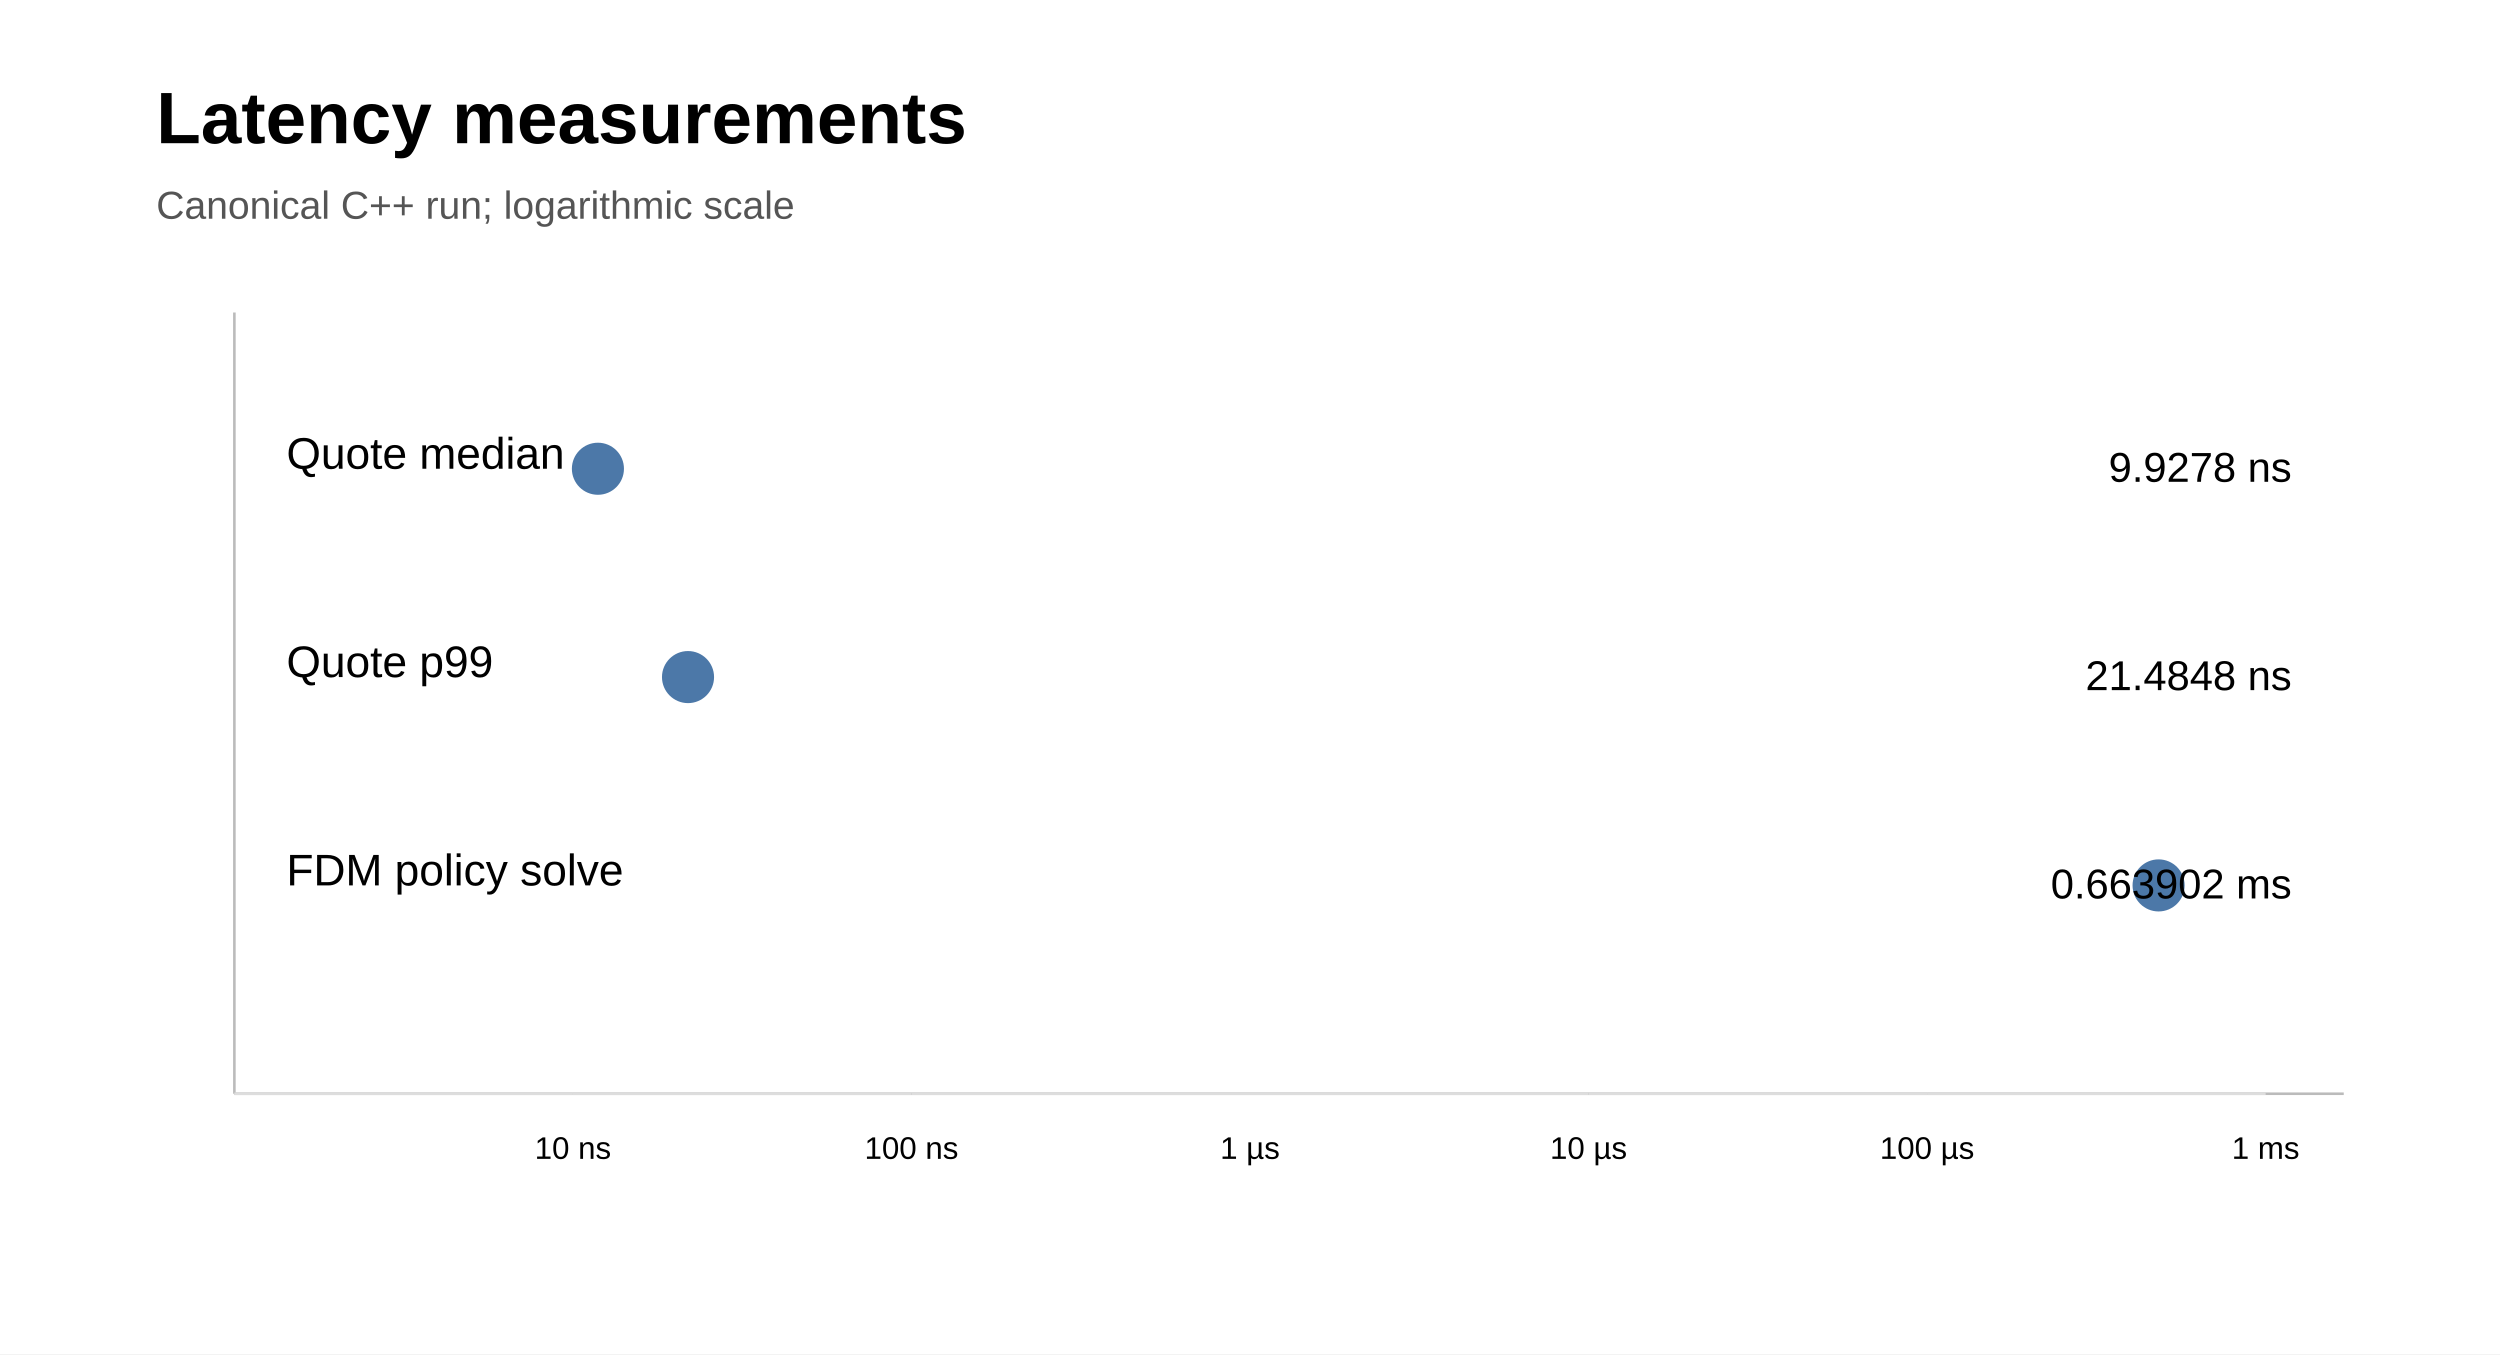
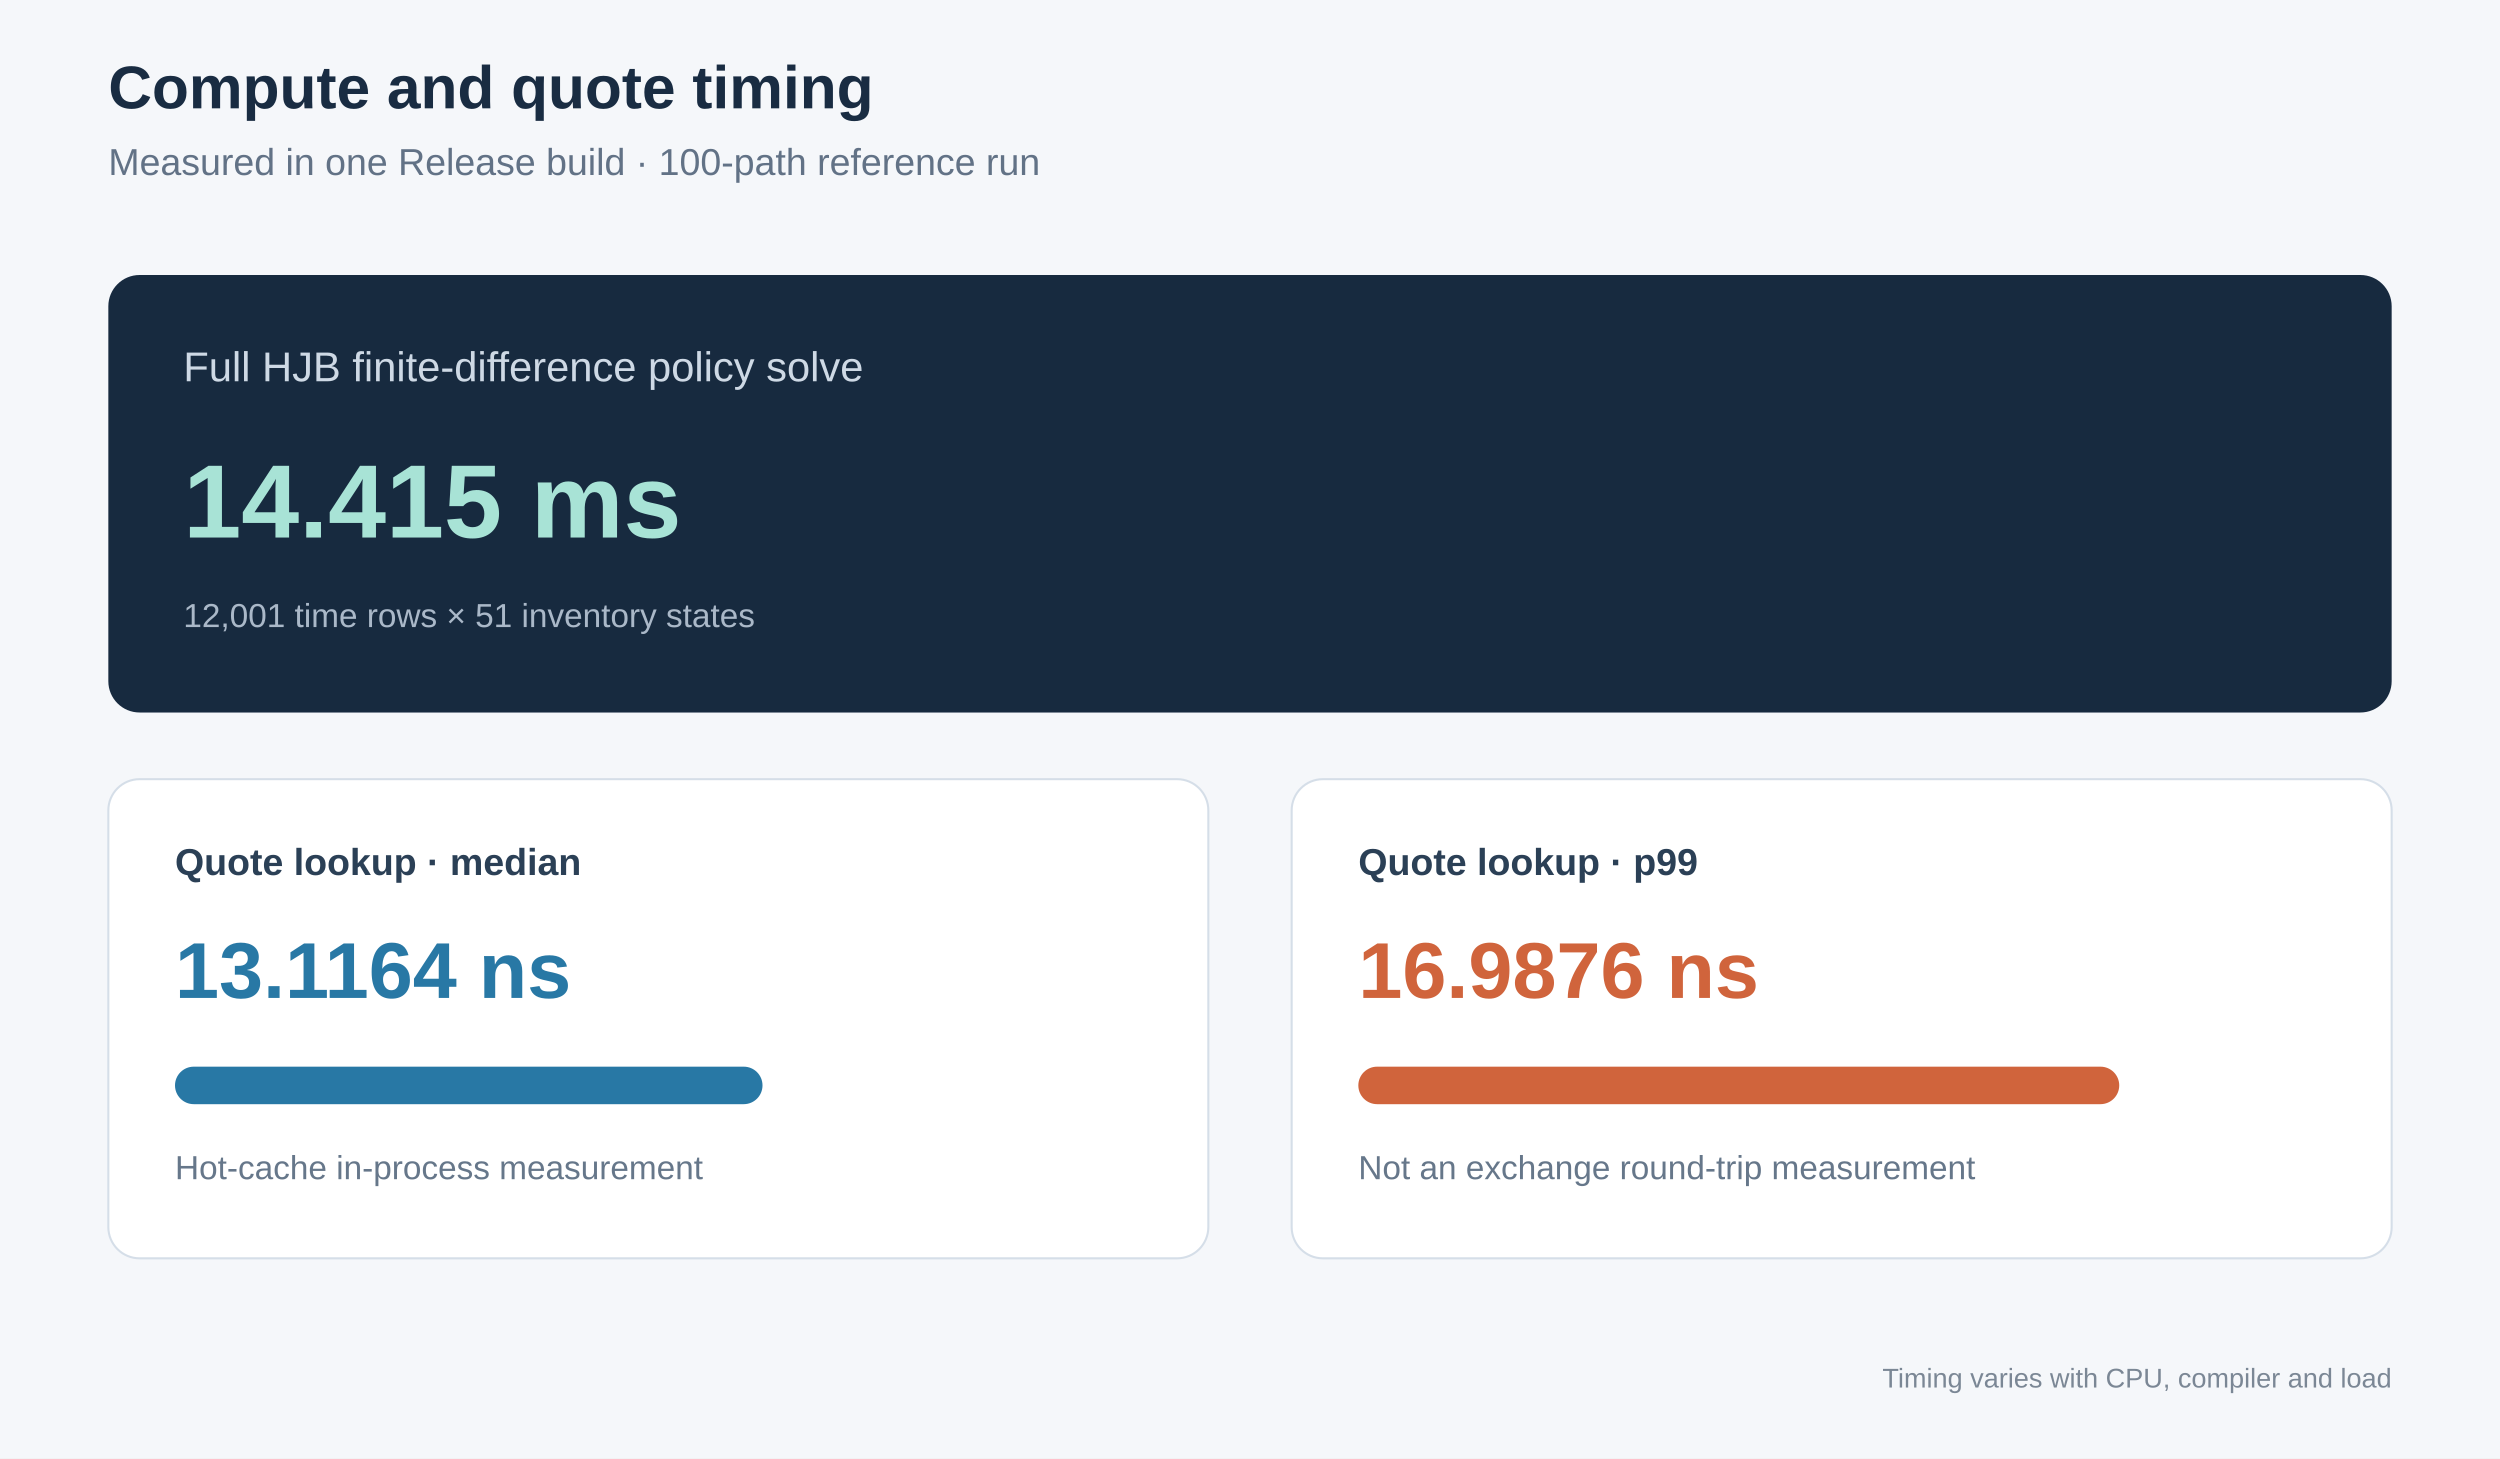
- <svg xmlns="http://www.w3.org/2000/svg" width="960" height="520" viewBox="0 0 960 520">
-   <rect width="960" height="520" fill="white" />
-   <text x="60" y="55" font-family="Arial" font-size="28" font-weight="600">Latency measurements</text>
-   <text x="60" y="84" font-family="Arial" font-size="15" fill="#555">Canonical C++ run; logarithmic scale</text>
-   <line x1="90" y1="420" x2="900" y2="420" stroke="#bbb" />
-   <line x1="90" y1="120" x2="90" y2="420" stroke="#bbb" />
-   <line x1="90" y1="420" x2="220" y2="420" stroke="#ddd" />
-   <text x="220" y="445" text-anchor="middle" font-family="Arial" font-size="12">10 ns</text>
-   <line x1="220" y1="420" x2="350" y2="420" stroke="#ddd" />
-   <text x="350" y="445" text-anchor="middle" font-family="Arial" font-size="12">100 ns</text>
-   <line x1="350" y1="420" x2="480" y2="420" stroke="#ddd" />
-   <text x="480" y="445" text-anchor="middle" font-family="Arial" font-size="12">1 µs</text>
-   <line x1="480" y1="420" x2="610" y2="420" stroke="#ddd" />
-   <text x="610" y="445" text-anchor="middle" font-family="Arial" font-size="12">10 µs</text>
-   <line x1="610" y1="420" x2="740" y2="420" stroke="#ddd" />
-   <text x="740" y="445" text-anchor="middle" font-family="Arial" font-size="12">100 µs</text>
-   <line x1="740" y1="420" x2="870" y2="420" stroke="#ddd" />
-   <text x="870" y="445" text-anchor="middle" font-family="Arial" font-size="12">1 ms</text>
-   <circle cx="229.6" cy="180" r="10" fill="#4c78a8" />
-   <text x="110" y="180" font-family="Arial" font-size="17">Quote median</text>
-   <text x="880" y="185" text-anchor="end" font-family="Arial" font-size="16">9.9278 ns</text>
-   <circle cx="264.2" cy="260" r="10" fill="#4c78a8" />
-   <text x="110" y="260" font-family="Arial" font-size="17">Quote p99</text>
-   <text x="880" y="265" text-anchor="end" font-family="Arial" font-size="16">21.4848 ns</text>
-   <circle cx="828.9" cy="340" r="10" fill="#4c78a8" />
-   <text x="110" y="340" font-family="Arial" font-size="17">FDM policy solve</text>
-   <text x="880" y="345" text-anchor="end" font-family="Arial" font-size="16">0.663902 ms</text>
+ <svg xmlns="http://www.w3.org/2000/svg" width="1200" height="700" viewBox="0 0 1200 700">
+   <rect width="1200" height="700" fill="#f5f7fa" />
+   <text x="52" y="52" font-family="Arial,sans-serif" font-size="29" font-weight="700" fill="#192c42">Compute and quote timing</text>
+   <text x="52" y="84" font-family="Arial,sans-serif" font-size="18" fill="#627286">Measured in one Release build · 100-path reference run</text>
+   <rect x="52" y="132" width="1096" height="210" rx="15" fill="#172a3f" />
+   <text x="88" y="183" font-family="Arial,sans-serif" font-size="20" fill="#ced9e5">Full HJB finite-difference policy solve</text>
+   <text x="88" y="258" font-family="Arial,sans-serif" font-size="50" font-weight="700" fill="#a8e3d6">14.415 ms</text>
+   <text x="88" y="301" font-family="Arial,sans-serif" font-size="16" fill="#aab8c8">12,001 time rows × 51 inventory states</text>
+   <rect x="52" y="374" width="528" height="230" rx="15" fill="#ffffff" stroke="#d5dee8" />
+   <text x="84" y="420" font-family="Arial,sans-serif" font-size="18" font-weight="700" fill="#2b4056">Quote lookup · median</text>
+   <text x="84" y="479" font-family="Arial,sans-serif" font-size="38" font-weight="700" fill="#2878a5">13.1164 ns</text>
+   <rect x="84" y="512" width="282.003" height="18" rx="9" fill="#2878a5" />
+   <text x="84" y="566" font-family="Arial,sans-serif" font-size="16" fill="#66778a">Hot-cache in-process measurement</text>
+   <rect x="620" y="374" width="528" height="230" rx="15" fill="#ffffff" stroke="#d5dee8" />
+   <text x="652" y="420" font-family="Arial,sans-serif" font-size="18" font-weight="700" fill="#2b4056">Quote lookup · p99</text>
+   <text x="652" y="479" font-family="Arial,sans-serif" font-size="38" font-weight="700" fill="#d0643c">16.9876 ns</text>
+   <rect x="652" y="512" width="365.233" height="18" rx="9" fill="#d0643c" />
+   <text x="652" y="566" font-family="Arial,sans-serif" font-size="16" fill="#66778a">Not an exchange round-trip measurement</text>
+   <text x="1148" y="666" text-anchor="end" font-family="Arial,sans-serif" font-size="13" fill="#7b8795">Timing varies with CPU, compiler and load</text>
</svg>
